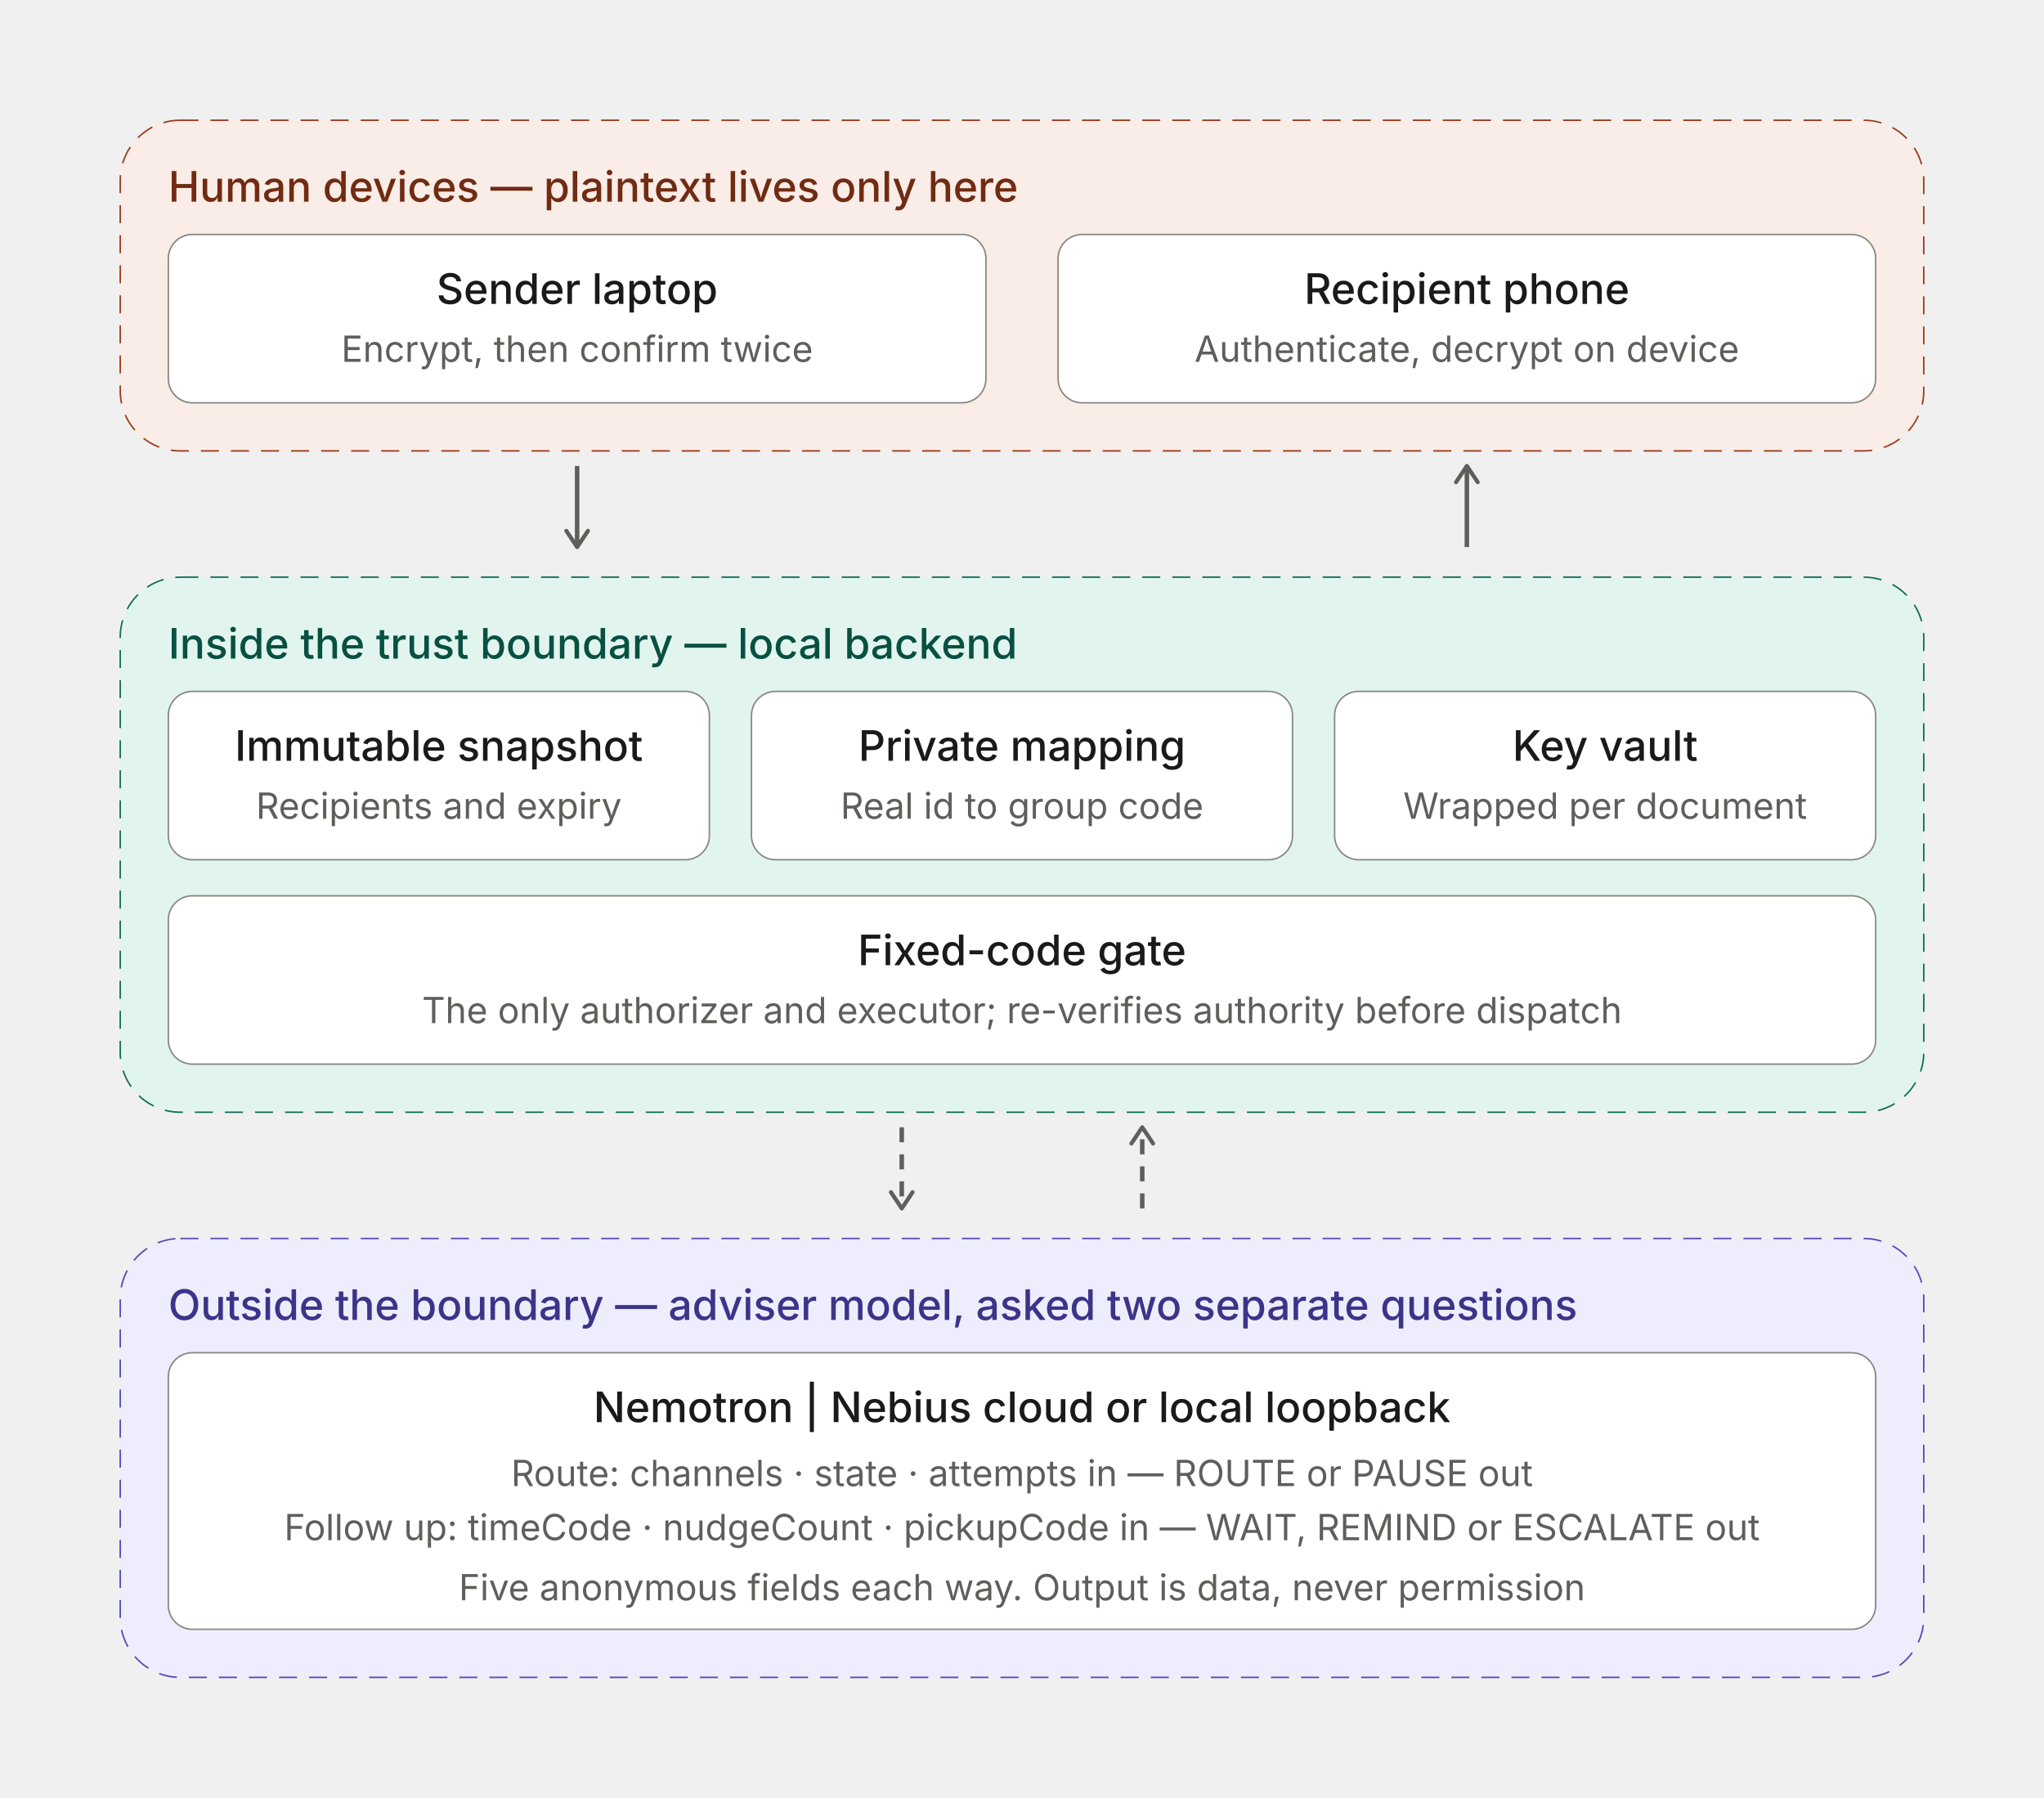
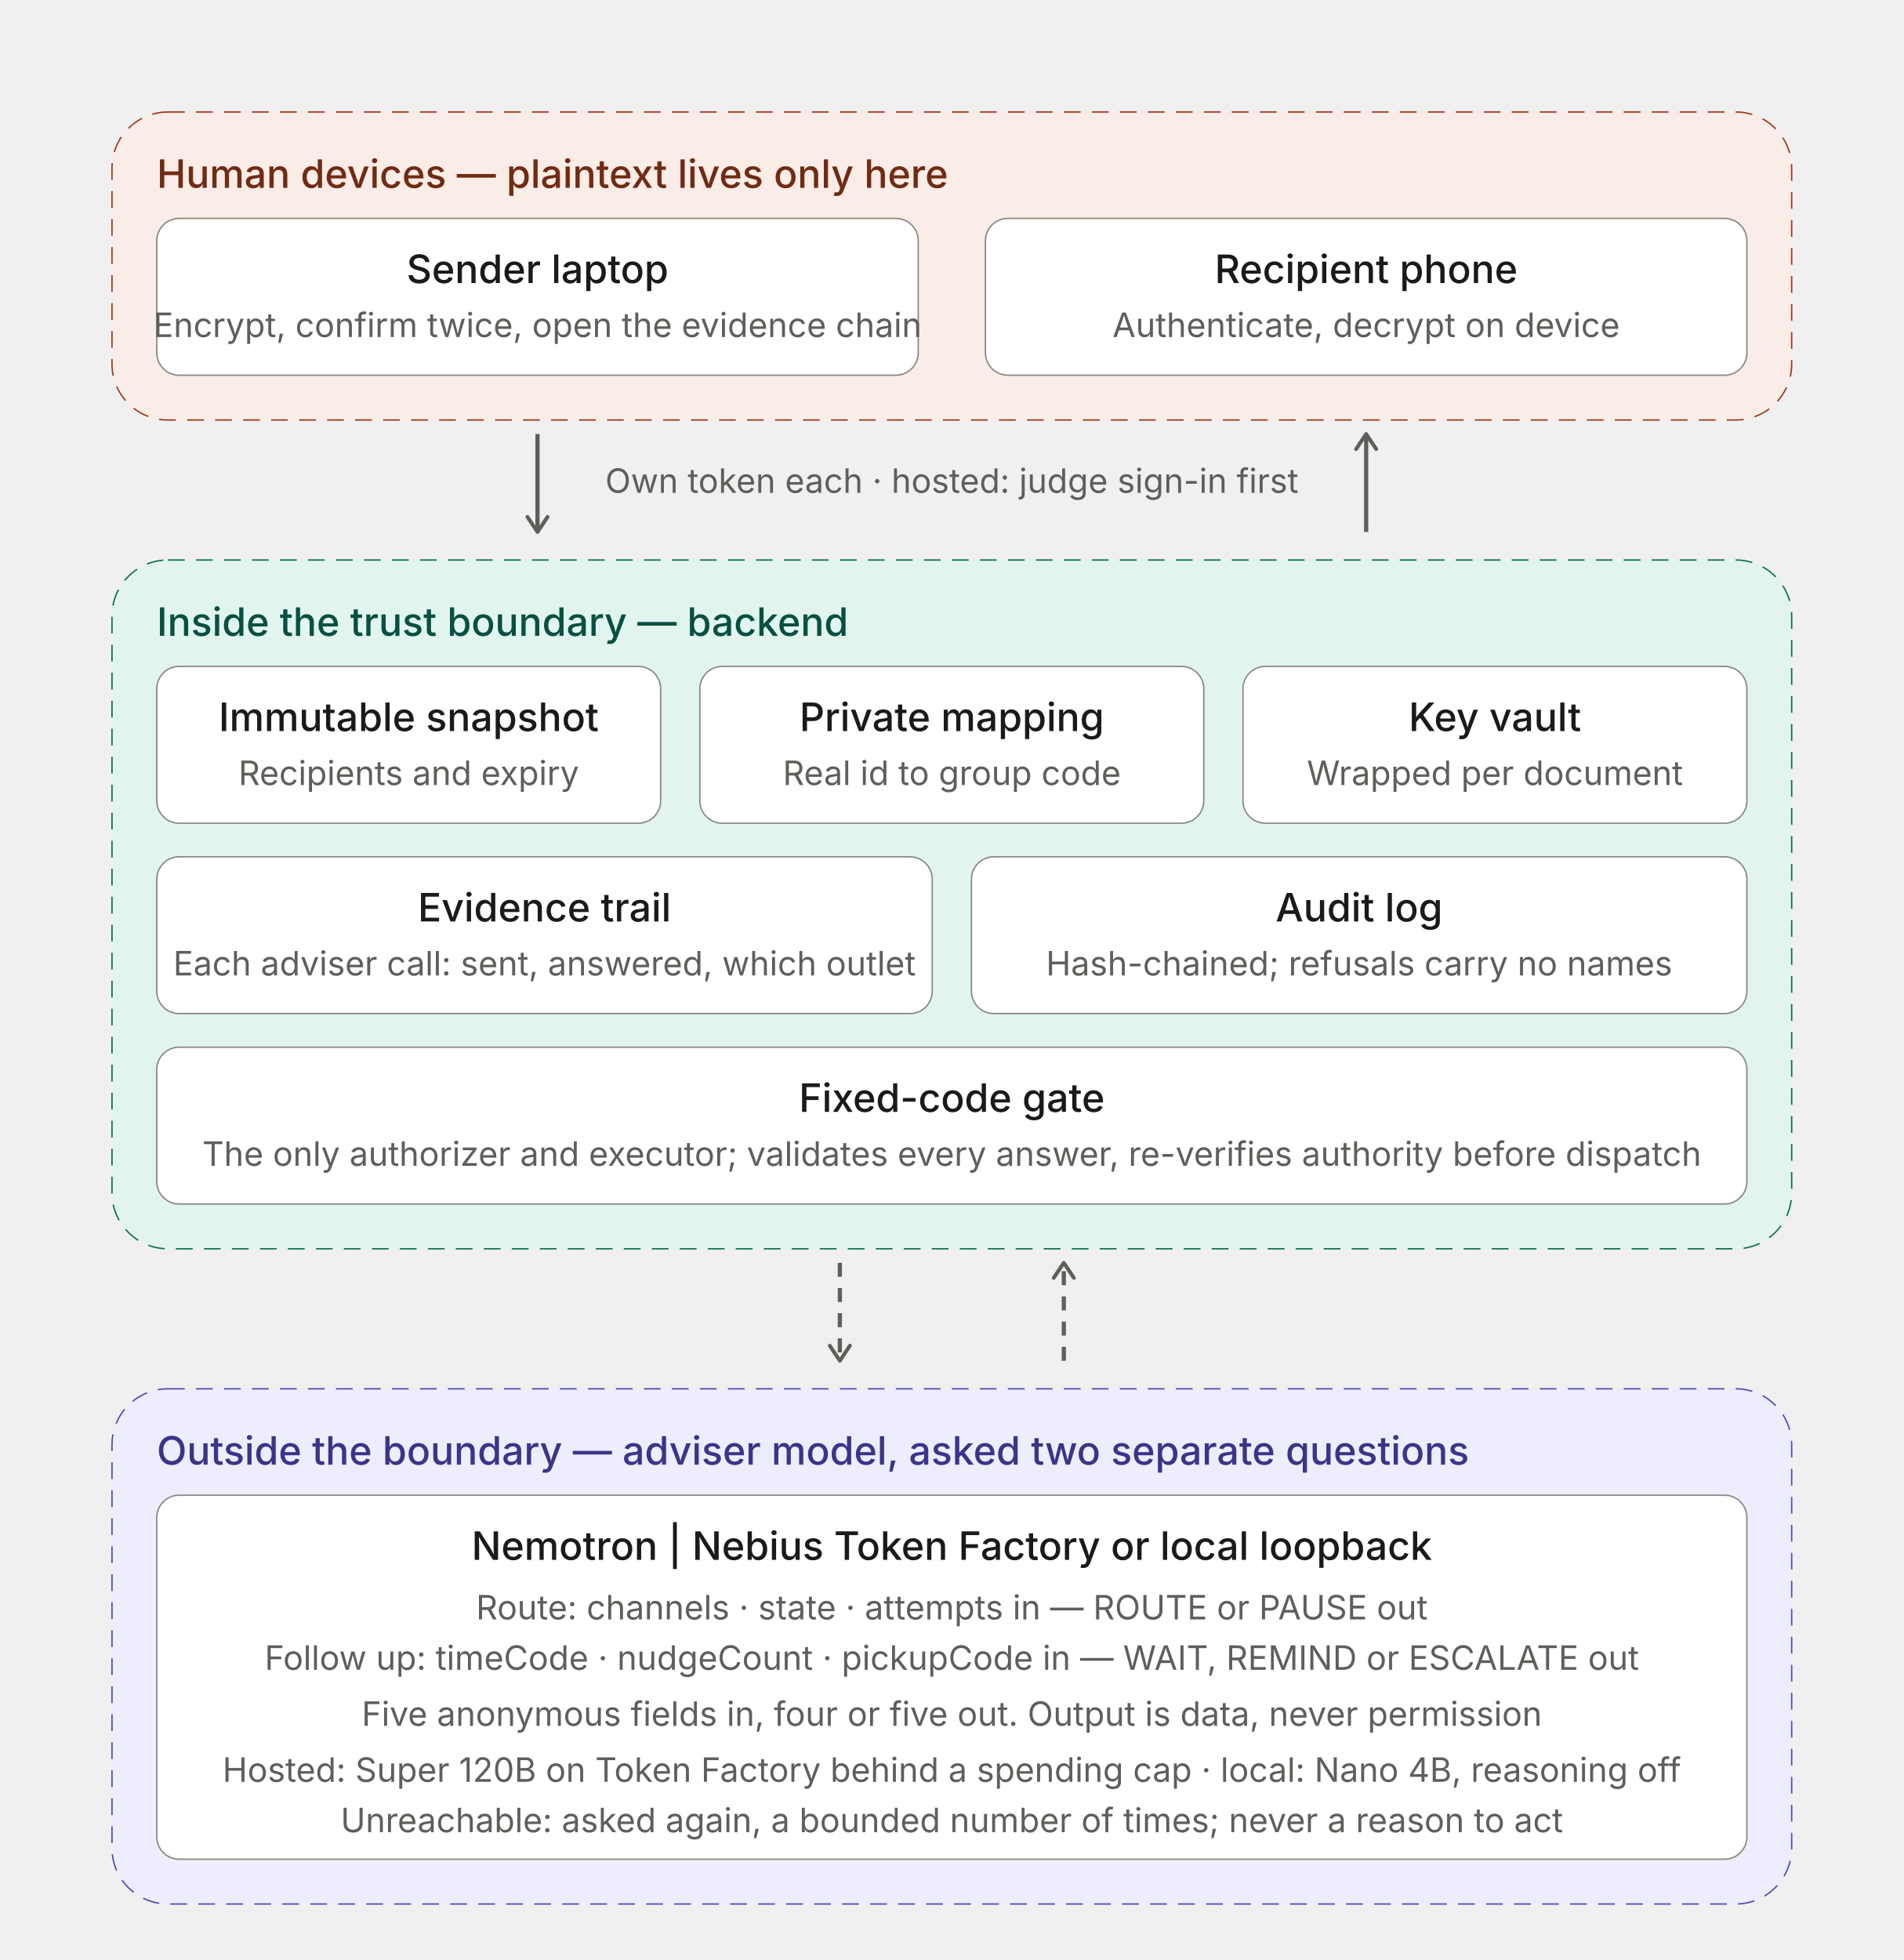
- <svg xmlns="http://www.w3.org/2000/svg" width="100%" viewBox="0 0 680 598" role="img">
+ <svg xmlns="http://www.w3.org/2000/svg" width="100%" viewBox="0 0 680 700" role="img">
  <style>
    text { font-family: -apple-system, "Helvetica Neue", Inter, system-ui, sans-serif; }
    .ts { font-size: 12px; fill: #5f5e5a; }
    .th { font-size: 14px; font-weight: 500; fill: #1a1a1a; }
    .box { fill: #ffffff; stroke: #888880; stroke-width: 0.5; }
    .arr { stroke: #5f5e5a; stroke-width: 1.5; fill: none; }
    .leader { stroke: #b4b2a9; stroke-width: 0.5; stroke-dasharray: 4 3; fill: none; }
    .c-teal   &gt; rect { fill: #E1F5EE; stroke: #0F6E56; } .c-teal   &gt; text { fill: #085041; }
    .c-coral  &gt; rect { fill: #FAECE7; stroke: #993C1D; } .c-coral  &gt; text { fill: #712B13; }
    .c-purple &gt; rect { fill: #EEEDFE; stroke: #534AB7; } .c-purple &gt; text { fill: #3C3489; }
    .c-gray   &gt; rect { fill: #F1EFE8; stroke: #5F5E5A; } .c-gray   &gt; text { fill: #444441; }
    .c-amber  &gt; rect { fill: #FAEEDA; stroke: #854F0B; } .c-amber  &gt; text { fill: #633806; }
    .c-red    &gt; rect { fill: #FCEBEB; stroke: #A32D2D; } .c-red    &gt; text { fill: #791F1F; }
  </style>
  <defs>
    <marker id="a" viewBox="0 0 10 10" refX="8" refY="5" markerWidth="6" markerHeight="6" orient="auto-start-reverse">
      <path d="M2 1L8 5L2 9" fill="none" stroke="context-stroke" stroke-width="1.5" stroke-linecap="round" stroke-linejoin="round" />
    </marker>
  </defs>
  <g class="c-coral">
    <rect x="40" y="40" width="600" height="110" rx="20" stroke-width="0.5" stroke-dasharray="6 4" />
    <text class="th" x="56" y="62" dominant-baseline="central">Human devices — plaintext lives only here</text>
  </g>
  <g>
    <rect class="box" x="56" y="78" width="272" height="56" rx="8" />
    <text class="th" x="192" y="96" text-anchor="middle" dominant-baseline="central">Sender laptop</text>
-     <text class="ts" x="192" y="116" text-anchor="middle" dominant-baseline="central">Encrypt, then confirm twice</text>
+     <text class="ts" x="192" y="116" text-anchor="middle" dominant-baseline="central">Encrypt, confirm twice, open the evidence chain</text>
  </g>
  <g>
    <rect class="box" x="352" y="78" width="272" height="56" rx="8" />
    <text class="th" x="488" y="96" text-anchor="middle" dominant-baseline="central">Recipient phone</text>
    <text class="ts" x="488" y="116" text-anchor="middle" dominant-baseline="central">Authenticate, decrypt on device</text>
  </g>
-   <line x1="192" y1="155" x2="192" y2="182" class="arr" marker-end="url(#a)" />
-   <line x1="488" y1="182" x2="488" y2="155" class="arr" marker-end="url(#a)" />
+   <line x1="192" y1="155" x2="192" y2="190" class="arr" marker-end="url(#a)" />
+   <line x1="488" y1="190" x2="488" y2="155" class="arr" marker-end="url(#a)" />
+   <text class="ts" x="340" y="176" text-anchor="middle">Own token each · hosted: judge sign-in first</text>
  <g class="c-teal">
-     <rect x="40" y="192" width="600" height="178" rx="20" stroke-width="0.5" stroke-dasharray="6 4" />
-     <text class="th" x="56" y="214" dominant-baseline="central">Inside the trust boundary — local backend</text>
+     <rect x="40" y="200" width="600" height="246" rx="20" stroke-width="0.5" stroke-dasharray="6 4" />
+     <text class="th" x="56" y="222" dominant-baseline="central">Inside the trust boundary — backend</text>
  </g>
  <g>
-     <rect class="box" x="56" y="230" width="180" height="56" rx="8" />
-     <text class="th" x="146" y="248" text-anchor="middle" dominant-baseline="central">Immutable snapshot</text>
-     <text class="ts" x="146" y="268" text-anchor="middle" dominant-baseline="central">Recipients and expiry</text>
+     <rect class="box" x="56" y="238" width="180" height="56" rx="8" />
+     <text class="th" x="146" y="256" text-anchor="middle" dominant-baseline="central">Immutable snapshot</text>
+     <text class="ts" x="146" y="276" text-anchor="middle" dominant-baseline="central">Recipients and expiry</text>
  </g>
  <g>
-     <rect class="box" x="250" y="230" width="180" height="56" rx="8" />
-     <text class="th" x="340" y="248" text-anchor="middle" dominant-baseline="central">Private mapping</text>
-     <text class="ts" x="340" y="268" text-anchor="middle" dominant-baseline="central">Real id to group code</text>
+     <rect class="box" x="250" y="238" width="180" height="56" rx="8" />
+     <text class="th" x="340" y="256" text-anchor="middle" dominant-baseline="central">Private mapping</text>
+     <text class="ts" x="340" y="276" text-anchor="middle" dominant-baseline="central">Real id to group code</text>
  </g>
  <g>
-     <rect class="box" x="444" y="230" width="180" height="56" rx="8" />
-     <text class="th" x="534" y="248" text-anchor="middle" dominant-baseline="central">Key vault</text>
-     <text class="ts" x="534" y="268" text-anchor="middle" dominant-baseline="central">Wrapped per document</text>
+     <rect class="box" x="444" y="238" width="180" height="56" rx="8" />
+     <text class="th" x="534" y="256" text-anchor="middle" dominant-baseline="central">Key vault</text>
+     <text class="ts" x="534" y="276" text-anchor="middle" dominant-baseline="central">Wrapped per document</text>
  </g>
  <g>
-     <rect class="box" x="56" y="298" width="568" height="56" rx="8" />
-     <text class="th" x="340" y="316" text-anchor="middle" dominant-baseline="central">Fixed-code gate</text>
-     <text class="ts" x="340" y="336" text-anchor="middle" dominant-baseline="central">The only authorizer and executor; re-verifies authority before dispatch</text>
-   </g>
-   <path d="M300 375 L300 402" class="arr" stroke-dasharray="5 4" marker-end="url(#a)" />
-   <path d="M380 402 L380 375" class="arr" stroke-dasharray="5 4" marker-end="url(#a)" />
-   <g class="c-purple">
-     <rect x="40" y="412" width="600" height="146" rx="20" stroke-width="0.5" stroke-dasharray="6 4" />
-     <text class="th" x="56" y="434" dominant-baseline="central">Outside the boundary — adviser model, asked two separate questions</text>
+     <rect class="box" x="56" y="306" width="277" height="56" rx="8" />
+     <text class="th" x="194.5" y="324" text-anchor="middle" dominant-baseline="central">Evidence trail</text>
+     <text class="ts" x="194.5" y="344" text-anchor="middle" dominant-baseline="central">Each adviser call: sent, answered, which outlet</text>
  </g>
  <g>
-     <rect class="box" x="56" y="450" width="568" height="92" rx="8" />
-     <text class="th" x="340" y="468" text-anchor="middle" dominant-baseline="central">Nemotron | Nebius cloud or local loopback</text>
-     <text class="ts" x="340" y="490" text-anchor="middle" dominant-baseline="central">Route: channels · state · attempts in — ROUTE or PAUSE out</text>
-     <text class="ts" x="340" y="508" text-anchor="middle" dominant-baseline="central">Follow up: timeCode · nudgeCount · pickupCode in — WAIT, REMIND or ESCALATE out</text>
-     <text class="ts" x="340" y="528" text-anchor="middle" dominant-baseline="central">Five anonymous fields each way. Output is data, never permission</text>
+     <rect class="box" x="347" y="306" width="277" height="56" rx="8" />
+     <text class="th" x="485.5" y="324" text-anchor="middle" dominant-baseline="central">Audit log</text>
+     <text class="ts" x="485.5" y="344" text-anchor="middle" dominant-baseline="central">Hash-chained; refusals carry no names</text>
+   </g>
+   <g>
+     <rect class="box" x="56" y="374" width="568" height="56" rx="8" />
+     <text class="th" x="340" y="392" text-anchor="middle" dominant-baseline="central">Fixed-code gate</text>
+     <text class="ts" x="340" y="412" text-anchor="middle" dominant-baseline="central">The only authorizer and executor; validates every answer, re-verifies authority before dispatch</text>
+   </g>
+   <path d="M300 451 L300 486" class="arr" stroke-dasharray="5 4" marker-end="url(#a)" />
+   <path d="M380 486 L380 451" class="arr" stroke-dasharray="5 4" marker-end="url(#a)" />
+   <g class="c-purple">
+     <rect x="40" y="496" width="600" height="184" rx="20" stroke-width="0.5" stroke-dasharray="6 4" />
+     <text class="th" x="56" y="518" dominant-baseline="central">Outside the boundary — adviser model, asked two separate questions</text>
+   </g>
+   <g>
+     <rect class="box" x="56" y="534" width="568" height="130" rx="8" />
+     <text class="th" x="340" y="552" text-anchor="middle" dominant-baseline="central">Nemotron | Nebius Token Factory or local loopback</text>
+     <text class="ts" x="340" y="574" text-anchor="middle" dominant-baseline="central">Route: channels · state · attempts in — ROUTE or PAUSE out</text>
+     <text class="ts" x="340" y="592" text-anchor="middle" dominant-baseline="central">Follow up: timeCode · nudgeCount · pickupCode in — WAIT, REMIND or ESCALATE out</text>
+     <text class="ts" x="340" y="612" text-anchor="middle" dominant-baseline="central">Five anonymous fields in, four or five out. Output is data, never permission</text>
+     <text class="ts" x="340" y="632" text-anchor="middle" dominant-baseline="central">Hosted: Super 120B on Token Factory behind a spending cap · local: Nano 4B, reasoning off</text>
+     <text class="ts" x="340" y="650" text-anchor="middle" dominant-baseline="central">Unreachable: asked again, a bounded number of times; never a reason to act</text>
  </g>
</svg>
